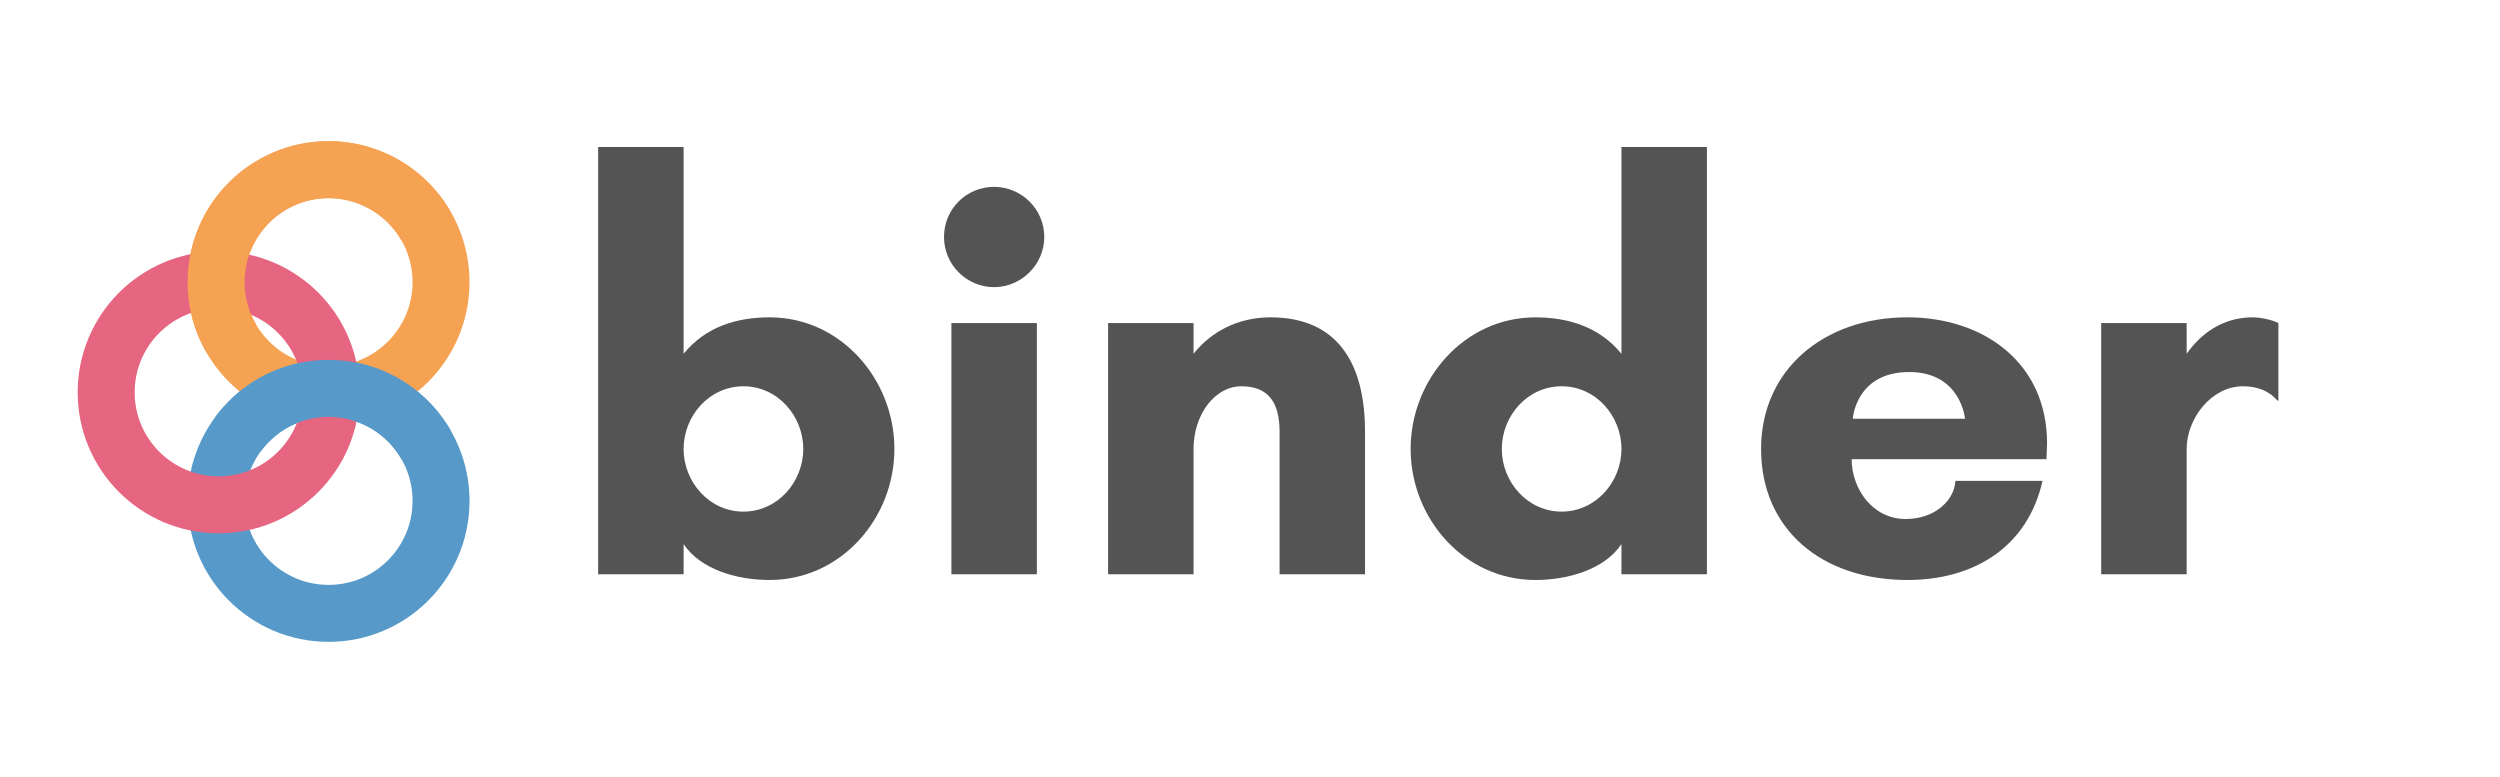
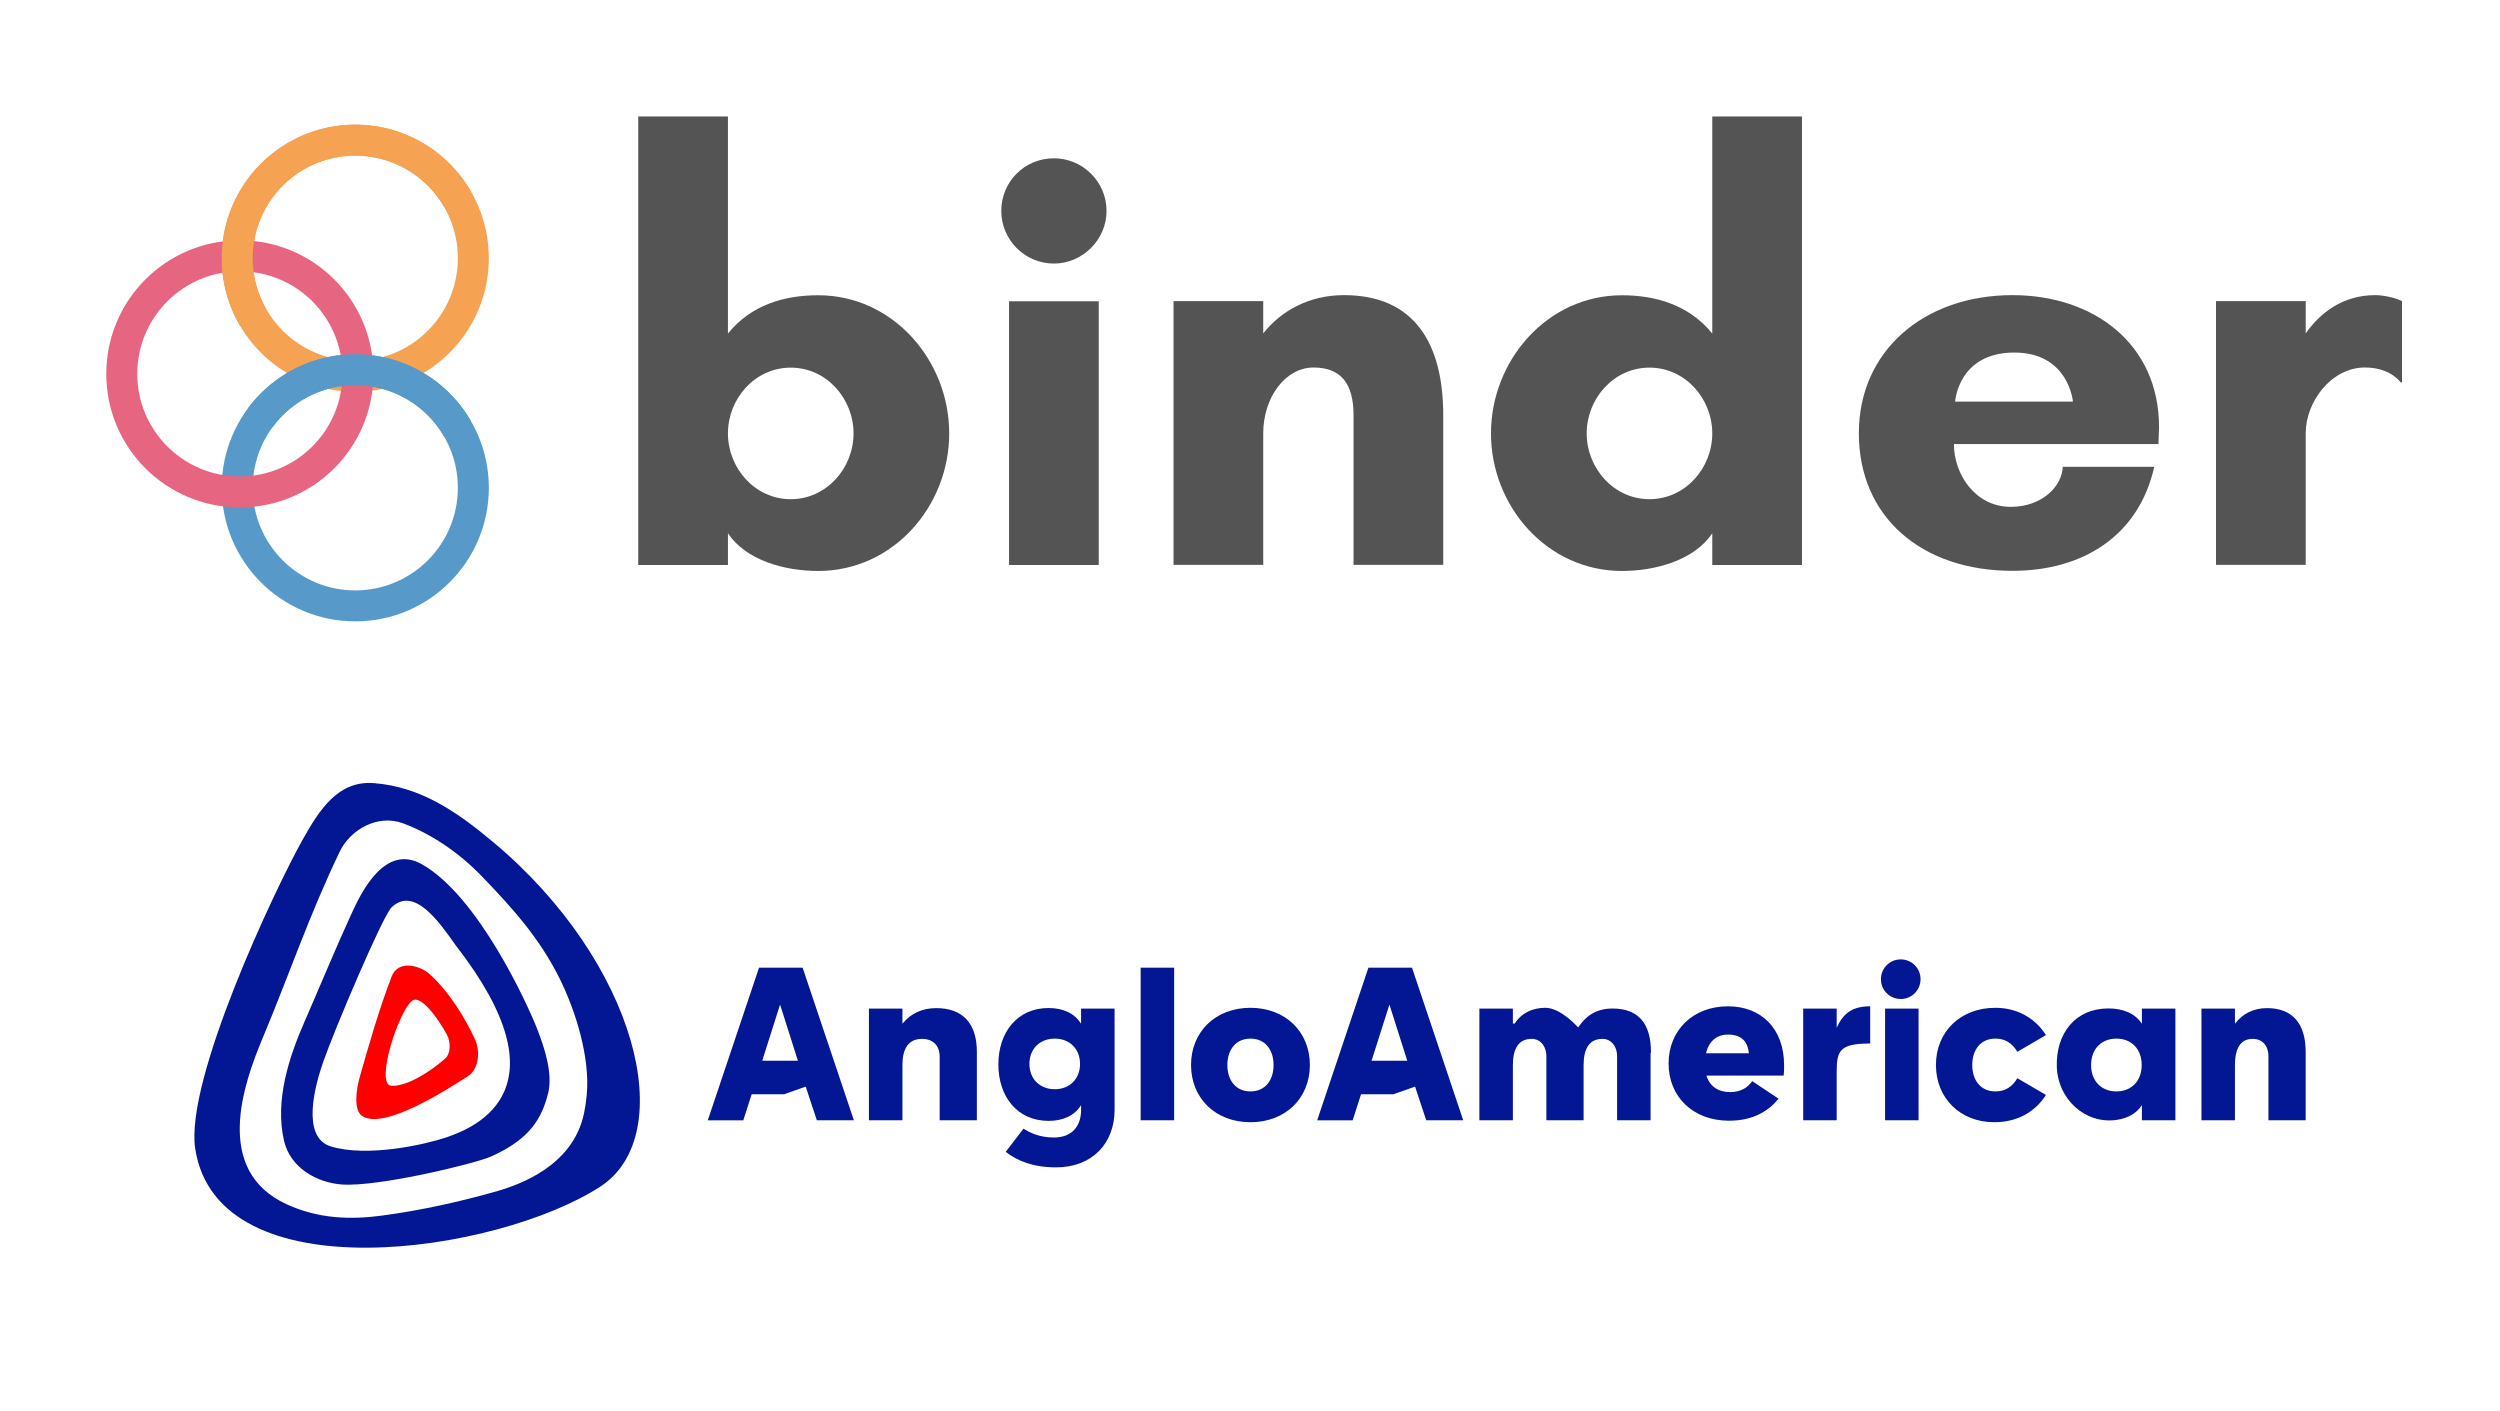
- <svg xmlns="http://www.w3.org/2000/svg" version="1.1" id="Layer_1" x="0px" y="0px" width="212.118px" height="65.883px" viewBox="0 0 212.118 65.883" enable-background="new 0 0 212.118 65.883" xml:space="preserve">
-   <switch>
-     <g>
-       <g>
-         <path fill="#545454" d="M50.751,48.727V12.472h7.251v17.547c1.885-2.32,4.544-3.094,7.299-3.094     c6.042,0,10.586,5.269,10.586,11.167S71.344,49.21,65.302,49.21c-2.755,0-5.849-0.87-7.299-3.046v2.562H50.751z M63.078,43.409     c2.9,0,5.076-2.514,5.076-5.317s-2.175-5.317-5.076-5.317s-5.076,2.514-5.076,5.317S60.178,43.409,63.078,43.409z" />
-         <path fill="#545454" d="M84.35,15.855c2.32,0,4.254,1.885,4.254,4.254c0,2.32-1.934,4.254-4.254,4.254     c-2.369,0-4.254-1.934-4.254-4.254C80.096,17.741,81.981,15.855,84.35,15.855z M80.724,48.727V27.409h7.251v21.318H80.724z" />
-         <path fill="#545454" d="M115.819,48.727h-7.25V36.642c0-2.514-0.967-3.867-3.239-3.867s-4.061,2.417-4.061,5.317v10.635h-7.251     V27.409h7.251v2.61c1.45-1.837,3.722-3.094,6.526-3.094c5.704,0,8.024,3.916,8.024,9.716V48.727z" />
-         <path fill="#545454" d="M144.826,48.727h-7.251v-2.562c-1.45,2.176-4.592,3.046-7.299,3.046c-6.043,0-10.587-5.221-10.587-11.118     s4.544-11.167,10.587-11.167c2.707,0,5.414,0.773,7.299,3.094V12.472h7.251V48.727z M132.499,32.774     c-2.9,0-5.075,2.514-5.075,5.317s2.175,5.317,5.075,5.317s5.076-2.514,5.076-5.317S135.399,32.774,132.499,32.774z" />
-         <path fill="#545454" d="M173.639,38.962h-16.532c0,2.466,1.74,5.075,4.592,5.075c2.562,0,4.158-1.691,4.206-3.238h7.396     c-1.256,5.607-5.801,8.411-11.456,8.411c-7.348,0-12.423-4.351-12.423-11.118c0-6.671,5.269-11.167,12.423-11.167     c6.478,0,11.843,3.867,11.843,10.683C173.687,38.043,173.639,38.527,173.639,38.962z M166.726,35.53c0,0-0.338-3.964-4.736-3.964     c-4.545,0-4.786,3.964-4.786,3.964H166.726z" />
-         <path fill="#545454" d="M185.532,38.092v10.635h-7.251V27.409h7.251v2.61c1.111-1.595,2.949-3.094,5.607-3.094     c0.629,0,1.596,0.193,2.176,0.483v6.574h-0.098c-0.725-0.87-1.788-1.208-2.9-1.208C187.61,32.774,185.532,35.53,185.532,38.092z" />
+ <svg xmlns="http://www.w3.org/2000/svg" version="1.1" width="390" height="220" viewBox="0 0 390 220" xml:space="preserve">
+   <defs>
+ </defs>
+   <g transform="matrix(1 0 0 1 195 110)" id="373ef8f8-da3e-4882-96e7-5b6bbf057cc7">
+     <rect style="stroke: none; stroke-width: 1; stroke-dasharray: none; stroke-linecap: butt; stroke-dashoffset: 0; stroke-linejoin: miter; stroke-miterlimit: 4; fill: rgb(255,255,255); fill-rule: nonzero; opacity: 1; visibility: hidden;" vector-effect="non-scaling-stroke" x="-195" y="-110" rx="0" ry="0" width="390" height="220" />
+   </g>
+   <g transform="matrix(Infinity NaN NaN Infinity 0 0)" id="8f44409c-da7a-4d6d-b219-5738fd509375">
+ </g>
+   <g transform="matrix(1.93 0 0 1.93 195 58.19)">
+     <g style="" vector-effect="non-scaling-stroke">
+       <g transform="matrix(1 0 0 1 -36.88 -2.37)">
+         <path style="stroke: none; stroke-width: 1; stroke-dasharray: none; stroke-linecap: butt; stroke-dashoffset: 0; stroke-linejoin: miter; stroke-miterlimit: 4; fill: rgb(84,84,84); fill-rule: nonzero; opacity: 1;" vector-effect="non-scaling-stroke" transform=" translate(-63.32, -30.84)" d="M 50.751 48.727 L 50.751 12.472 L 58.002 12.472 L 58.002 30.019 C 59.887 27.699 62.546 26.925 65.301 26.925 C 71.343 26.925 75.887 32.194 75.887 38.092 C 75.887 43.99 71.344 49.21 65.302 49.21 C 62.547 49.21 59.453 48.34 58.003 46.164 L 58.003 48.726 L 50.751 48.726 z M 63.078 43.409 C 65.978 43.409 68.154 40.895 68.154 38.092 C 68.154 35.289 65.979 32.775 63.078 32.775 C 60.177 32.775 58.002 35.289 58.002 38.092 C 58.002 40.895 60.178 43.409 63.078 43.409 z" stroke-linecap="round" />
      </g>
-       <circle fill="none" stroke="#F5A252" stroke-width="4.834" stroke-miterlimit="10" cx="27.879" cy="23.939" r="9.542" />
-       <circle fill="none" stroke="#579ACA" stroke-width="4.834" stroke-miterlimit="10" cx="27.879" cy="42.499" r="9.543" />
-       <circle fill="none" stroke="#E66581" stroke-width="4.834" stroke-miterlimit="10" cx="18.551" cy="33.289" r="9.543" />
-       <path fill="none" stroke="#579ACA" stroke-width="4.834" stroke-miterlimit="10" d="M20.196,36.836    c0.759-1.031,1.74-1.927,2.921-2.607c4.566-2.63,10.401-1.06,13.031,3.507" />
-       <path fill="none" stroke="#F5A252" stroke-width="4.834" stroke-miterlimit="10" d="M19.61,28.701    c-2.63-4.566-1.061-10.401,3.507-13.032c4.567-2.63,10.401-1.059,13.031,3.508" />
+       <g transform="matrix(1 0 0 1 -15.85 -0.92)">
+         <path style="stroke: none; stroke-width: 1; stroke-dasharray: none; stroke-linecap: butt; stroke-dashoffset: 0; stroke-linejoin: miter; stroke-miterlimit: 4; fill: rgb(84,84,84); fill-rule: nonzero; opacity: 1;" vector-effect="non-scaling-stroke" transform=" translate(-84.35, -32.29)" d="M 84.35 15.855 C 86.67 15.855 88.604 17.74 88.604 20.109 C 88.604 22.429 86.67 24.363 84.35 24.363 C 81.981 24.363 80.096 22.429 80.096 20.109 C 80.096 17.741 81.981 15.855 84.35 15.855 z M 80.724 48.727 L 80.724 27.409 L 87.975 27.409 L 87.975 48.727 L 80.724 48.727 z" stroke-linecap="round" />
+       </g>
+       <g transform="matrix(1 0 0 1 4.72 4.61)">
+         <path style="stroke: none; stroke-width: 1; stroke-dasharray: none; stroke-linecap: butt; stroke-dashoffset: 0; stroke-linejoin: miter; stroke-miterlimit: 4; fill: rgb(84,84,84); fill-rule: nonzero; opacity: 1;" vector-effect="non-scaling-stroke" transform=" translate(-104.92, -37.83)" d="M 115.819 48.727 L 108.569 48.727 L 108.569 36.642 C 108.569 34.128 107.602 32.775 105.33 32.775 C 103.058 32.775 101.269 35.192 101.269 38.092 L 101.269 48.727 L 94.018 48.727 L 94.018 27.409 L 101.269 27.409 L 101.269 30.019 C 102.719 28.182 104.991 26.925 107.795 26.925 C 113.499 26.925 115.819 30.841 115.819 36.641 L 115.819 48.727 z" stroke-linecap="round" />
+       </g>
+       <g transform="matrix(1 0 0 1 32.05 -2.37)">
+         <path style="stroke: none; stroke-width: 1; stroke-dasharray: none; stroke-linecap: butt; stroke-dashoffset: 0; stroke-linejoin: miter; stroke-miterlimit: 4; fill: rgb(84,84,84); fill-rule: nonzero; opacity: 1;" vector-effect="non-scaling-stroke" transform=" translate(-132.26, -30.84)" d="M 144.826 48.727 L 137.575 48.727 L 137.575 46.165 C 136.125 48.341 132.983 49.211 130.276 49.211 C 124.233 49.211 119.689 43.99 119.689 38.093 C 119.689 32.196 124.233 26.926 130.276 26.926 C 132.983 26.926 135.69 27.699 137.575 30.02 L 137.575 12.472 L 144.826 12.472 L 144.826 48.727 z M 132.499 32.774 C 129.599 32.774 127.424 35.288 127.424 38.091 C 127.424 40.894 129.599 43.408 132.499 43.408 C 135.399 43.408 137.575 40.894 137.575 38.091 C 137.575 35.288 135.399 32.774 132.499 32.774 z" stroke-linecap="round" />
+       </g>
+       <g transform="matrix(1 0 0 1 61.35 4.85)">
+         <path style="stroke: none; stroke-width: 1; stroke-dasharray: none; stroke-linecap: butt; stroke-dashoffset: 0; stroke-linejoin: miter; stroke-miterlimit: 4; fill: rgb(84,84,84); fill-rule: nonzero; opacity: 1;" vector-effect="non-scaling-stroke" transform=" translate(-161.56, -38.07)" d="M 173.639 38.962 L 157.107 38.962 C 157.107 41.428 158.847 44.037 161.699 44.037 C 164.261 44.037 165.857 42.346 165.905 40.799 L 173.301 40.799 C 172.045 46.406 167.5 49.21 161.845 49.21 C 154.497 49.21 149.422 44.859 149.422 38.092 C 149.422 31.421 154.691 26.925 161.845 26.925 C 168.323 26.925 173.688 30.792 173.688 37.608 C 173.687 38.043 173.639 38.527 173.639 38.962 z M 166.726 35.53 C 166.726 35.53 166.388 31.566 161.99 31.566 C 157.445 31.566 157.204 35.53 157.204 35.53 L 166.726 35.53 z" stroke-linecap="round" />
+       </g>
+       <g transform="matrix(1 0 0 1 85.6 4.61)">
+         <path style="stroke: none; stroke-width: 1; stroke-dasharray: none; stroke-linecap: butt; stroke-dashoffset: 0; stroke-linejoin: miter; stroke-miterlimit: 4; fill: rgb(84,84,84); fill-rule: nonzero; opacity: 1;" vector-effect="non-scaling-stroke" transform=" translate(-185.8, -37.83)" d="M 185.532 38.092 L 185.532 48.727 L 178.281 48.727 L 178.281 27.409 L 185.532 27.409 L 185.532 30.019 C 186.643 28.424 188.481 26.925 191.139 26.925 C 191.768 26.925 192.735 27.118 193.315 27.408 L 193.315 33.982 L 193.217 33.982 C 192.492 33.112 191.429 32.774 190.317 32.774 C 187.61 32.774 185.532 35.53 185.532 38.092 z" stroke-linecap="round" />
+       </g>
+       <g transform="matrix(1 0 0 1 -72.32 -9.28)">
+         <circle style="stroke: rgb(245,162,82); stroke-width: 4.834; stroke-dasharray: none; stroke-linecap: butt; stroke-dashoffset: 0; stroke-linejoin: miter; stroke-miterlimit: 10; fill: none; fill-rule: nonzero; opacity: 1;" vector-effect="non-scaling-stroke" cx="0" cy="0" r="9.542" />
+       </g>
+       <g transform="matrix(1 0 0 1 -72.32 9.28)">
+         <circle style="stroke: rgb(87,154,202); stroke-width: 4.834; stroke-dasharray: none; stroke-linecap: butt; stroke-dashoffset: 0; stroke-linejoin: miter; stroke-miterlimit: 10; fill: none; fill-rule: nonzero; opacity: 1;" vector-effect="non-scaling-stroke" cx="0" cy="0" r="9.543" />
+       </g>
+       <g transform="matrix(1 0 0 1 -81.65 0.07)">
+         <circle style="stroke: rgb(230,101,129); stroke-width: 4.834; stroke-dasharray: none; stroke-linecap: butt; stroke-dashoffset: 0; stroke-linejoin: miter; stroke-miterlimit: 10; fill: none; fill-rule: nonzero; opacity: 1;" vector-effect="non-scaling-stroke" cx="0" cy="0" r="9.543" />
+       </g>
+       <g transform="matrix(1 0 0 1 -72.03 2.13)">
+         <path style="stroke: rgb(87,154,202); stroke-width: 4.834; stroke-dasharray: none; stroke-linecap: butt; stroke-dashoffset: 0; stroke-linejoin: miter; stroke-miterlimit: 10; fill: none; fill-rule: nonzero; opacity: 1;" vector-effect="non-scaling-stroke" transform=" translate(-28.17, -35.35)" d="M 20.196 36.836 C 20.955 35.805 21.936 34.909 23.117 34.229 C 27.683 31.599 33.518 33.169 36.148 37.736" stroke-linecap="round" />
+       </g>
+       <g transform="matrix(1 0 0 1 -72.96 -11.67)">
+         <path style="stroke: rgb(245,162,82); stroke-width: 4.834; stroke-dasharray: none; stroke-linecap: butt; stroke-dashoffset: 0; stroke-linejoin: miter; stroke-miterlimit: 10; fill: none; fill-rule: nonzero; opacity: 1;" vector-effect="non-scaling-stroke" transform=" translate(-27.24, -21.55)" d="M 19.61 28.701 C 16.98 24.135 18.549 18.3 23.117 15.669 C 27.684 13.039 33.518 14.61 36.148 19.177" stroke-linecap="round" />
+       </g>
    </g>
-   </switch>
+   </g>
+   <g transform="matrix(1.49 0 0 1.49 390 255.22)">
+     <g style="" vector-effect="non-scaling-stroke">
+       <g transform="matrix(1 0 0 1 0 0)">
+         <path style="stroke: none; stroke-width: 1; stroke-dasharray: none; stroke-linecap: butt; stroke-dashoffset: 0; stroke-linejoin: miter; stroke-miterlimit: 4; fill: rgb(3,23,149); fill-rule: nonzero; opacity: 1;" vector-effect="non-scaling-stroke" transform=" translate(-92.15, -20.5)" d="M 26.168 5.381 C 23.004 2.737 19.868 0.583 15.796 0.264 C 12.701 0.021 11.077 2.542 9.612 5.146 C 7.166 9.496 -0.69 26.159 0.225 32.127 C 2.183 44.903 26.573 41.248 35.526 35.429 C 42.461 30.923 38.741 15.886 26.168 5.381 M 34.347 27.429 C 34.297 27.966 34.221 28.495 34.114 29.011 C 33.313 32.9 29.855 34.885 26.431 35.854 C 23.178 36.775 19.871 37.5 16.526 37.951 C 13.756 38.325 10.964 38.239 8.199 36.969 C 1.777 34.02 4.404 26.527 6.129 22.416 C 8.37 17.075 10.195 11.673 12.833 6.207 C 13.724 4.36 16.095 2.927 18.346 3.771 C 20.935 4.743 23.295 6.404 25.213 8.393 C 27.879 11.161 30.246 13.791 31.976 17.281 C 33.376 20.105 34.65 24.146 34.347 27.429 M 29.984 21.578 C 29.17 19.515 24.882 10.097 19.978 7.334 C 16.717 5.496 14.659 9.873 13.844 11.645 C 12.412 14.763 11.112 17.943 9.736 21.088 C 8.392 24.159 7.161 27.916 7.959 31.413 C 8.51 33.827 10.865 35.085 13.001 35.243 C 16.109 35.474 24.569 33.448 26.025 32.797 C 29.45 31.269 30.434 29.429 30.972 27.327 C 31.416 25.585 30.675 23.331 29.984 21.578 M 22.077 31.149 C 20.223 31.772 15.208 32.894 12.046 31.926 C 9.383 31.112 10.712 26.471 11.392 24.523 C 12.317 21.872 16.558 11.822 17.351 11.076 C 19.327 9.216 21.522 12.411 22.925 14.398 C 32.624 26.864 24.842 30.22 22.077 31.149 M 57.627 29.648 L 54.401 29.648 L 53.434 26.729 L 53.39 26.729 L 51.549 27.378 L 48.721 27.378 L 47.991 29.649 L 44.896 29.649 L 49.361 16.349 L 53.161 16.349 L 57.627 29.648 z M 49.64 24.458 L 52.75 24.458 L 51.204 19.592 L 51.185 19.592 L 49.64 24.458 z M 68.347 29.648 L 65.103 29.648 L 65.103 24.086 C 65.103 23.127 64.495 22.552 63.582 22.552 C 62.366 22.552 61.859 23.415 61.859 24.853 L 61.859 29.647 L 58.94 29.647 L 58.94 19.916 L 61.859 19.916 L 61.859 21.214 L 61.879 21.214 C 62.568 20.351 63.582 19.872 64.798 19.872 C 67.13 19.872 68.346 21.214 68.346 23.686 L 68.346 29.648 z M 77.43 19.916 L 80.349 19.916 L 80.349 28.736 C 80.349 31.629 78.433 33.751 75.239 33.751 C 73.232 33.751 71.863 33.173 70.859 32.401 L 72.41 30.376 C 72.921 30.704 73.779 31.148 75.056 31.148 C 76.644 31.148 77.428 30.164 77.428 28.737 L 77.428 28.35 L 77.41 28.35 C 76.881 29.218 75.877 29.7 74.6 29.7 C 71.862 29.7 70.22 27.578 70.22 24.781 C 70.22 21.984 71.862 19.863 74.6 19.863 C 75.877 19.863 76.881 20.345 77.41 21.213 L 77.428 21.213 L 77.428 19.916 z M 77.337 24.735 C 77.337 23.412 76.416 22.53 75.132 22.53 C 73.847 22.53 72.927 23.413 72.927 24.735 C 72.927 26.058 73.847 26.94 75.132 26.94 C 76.417 26.941 77.337 26.059 77.337 24.735 M 85.54 29.648 L 82.62 29.648 L 82.62 16.348 L 85.539 16.348 L 85.539 29.648 z M 87.012 24.831 C 87.012 21.954 89.122 19.845 92.19 19.845 C 95.259 19.845 97.368 21.954 97.368 24.831 C 97.368 27.708 95.258 29.817 92.19 29.817 C 89.122 29.817 87.012 27.708 87.012 24.831 M 94.204 24.831 C 94.204 23.508 93.475 22.53 92.19 22.53 C 90.905 22.53 90.177 23.508 90.177 24.831 C 90.177 26.154 90.906 27.132 92.19 27.132 C 93.475 27.132 94.204 26.155 94.204 24.831 M 110.733 29.648 L 107.508 29.648 L 106.541 26.729 L 106.498 26.729 L 104.656 27.378 L 101.828 27.378 L 101.098 29.649 L 98.004 29.649 L 102.469 16.349 L 106.269 16.349 L 110.733 29.648 z M 102.746 24.458 L 105.856 24.458 L 104.31 19.592 L 104.291 19.592 L 102.746 24.458 z M 127.061 23.809 L 127.061 29.648 L 124.142 29.648 L 124.142 24.086 C 124.142 23.127 123.558 22.552 122.877 22.552 C 121.709 22.552 121.223 23.415 121.223 24.853 L 121.223 29.647 L 117.979 29.647 L 117.979 24.085 C 117.979 23.126 117.395 22.551 116.714 22.551 C 115.546 22.551 115.06 23.414 115.06 24.852 L 115.06 29.646 L 112.141 29.646 L 112.141 19.915 L 115.06 19.915 L 115.06 21.213 L 115.225 21.213 C 115.781 20.324 116.74 19.844 117.89 19.844 C 119.252 19.844 120.728 21.537 120.728 21.537 L 120.766 21.537 C 121.341 20.674 122.205 19.907 123.739 19.907 C 126.04 19.907 127.095 21.249 127.095 23.723 M 138.739 25.755 L 131.927 25.755 C 132.215 26.676 132.944 27.193 133.999 27.193 C 134.958 27.193 135.571 26.752 135.916 26.234 L 138.218 27.768 C 137.355 28.823 136.012 29.686 133.903 29.686 C 130.739 29.686 128.629 27.577 128.629 24.7 C 128.629 21.823 130.739 19.714 133.807 19.714 C 136.684 19.714 138.697 21.632 138.697 24.853 C 138.697 25.141 138.697 25.448 138.659 25.755 M 135.629 23.809 C 135.533 22.85 135.054 22.179 133.807 22.179 C 132.81 22.179 132.139 22.774 131.889 23.809 L 135.629 23.809 z M 146.199 22.958 C 143.572 22.958 143.28 23.566 143.28 25.39 L 143.28 29.648 L 140.361 29.648 L 140.361 19.917 L 143.28 19.917 L 143.28 21.539 L 143.3 21.539 C 143.865 20.323 144.643 19.715 146.2 19.715 L 146.2 22.958 z M 147.136 17.352 C 147.136 16.393 147.903 15.626 148.862 15.626 C 149.821 15.626 150.588 16.393 150.588 17.352 C 150.588 18.311 149.821 19.078 148.862 19.078 C 147.903 19.078 147.136 18.311 147.136 17.352 M 150.416 29.648 L 147.497 29.648 L 147.497 19.917 L 150.416 19.917 L 150.416 29.648 z M 159.026 25.982 L 161.519 27.439 C 160.579 28.916 159.026 29.817 157.012 29.817 C 154.04 29.817 151.93 27.708 151.93 24.831 C 151.93 21.954 154.04 19.845 157.108 19.845 C 159.026 19.845 160.579 20.746 161.519 22.223 L 159.026 23.68 C 158.547 22.875 157.914 22.529 157.108 22.529 C 155.823 22.529 155.095 23.507 155.095 24.83 C 155.095 26.153 155.824 27.131 157.108 27.131 C 157.914 27.132 158.547 26.787 159.026 25.982 M 169.88 21.214 L 169.88 19.916 L 172.799 19.916 L 172.799 29.647 L 169.88 29.647 L 169.88 28.35 L 169.861 28.35 C 169.416 29.041 168.644 29.481 167.658 29.618 C 164.912 30.001 162.55 27.773 162.464 25.002 C 162.374 22.073 164.078 19.899 166.968 19.899 C 168.283 19.899 169.316 20.368 169.86 21.214 L 169.88 21.214 z M 169.862 24.831 C 169.862 23.412 168.941 22.53 167.657 22.53 C 166.371 22.53 165.451 23.413 165.451 24.831 C 165.451 26.25 166.371 27.132 167.657 27.132 C 168.941 27.132 169.862 26.25 169.862 24.831 M 184.152 29.648 L 180.908 29.648 L 180.908 24.086 C 180.908 23.127 180.361 22.552 179.54 22.552 C 178.445 22.552 177.989 23.415 177.989 24.853 L 177.989 29.647 L 175.07 29.647 L 175.07 19.916 L 177.989 19.916 L 177.989 21.214 L 178.009 21.214 C 178.663 20.351 179.626 19.872 180.782 19.872 C 182.997 19.872 184.153 21.214 184.153 23.686 L 184.153 29.648 z" stroke-linecap="round" />
+       </g>
+       <g transform="matrix(1 0 0 1 -72.58 2.35)">
+         <path style="stroke: none; stroke-width: 1; stroke-dasharray: none; stroke-linecap: butt; stroke-dashoffset: 0; stroke-linejoin: miter; stroke-miterlimit: 4; fill: rgb(255,0,0); fill-rule: nonzero; opacity: 1;" vector-effect="non-scaling-stroke" transform=" translate(-19.57, -22.85)" d="M 24.61 22.599 C 23.791 20.821 22.405 18.477 20.608 16.869 C 19.915 16.25 17.924 15.522 17.316 17.182 C 16.219 20.074 15.36 23.065 14.541 25.958 C 14.315 26.757 13.946 28.761 14.798 29.291 C 16.749 30.509 22.275 26.9 23.983 25.813 C 24.958 25.196 25.083 23.626 24.61 22.599 M 22.011 24.267 C 20.783 25.353 18.745 26.698 17.328 26.642 C 15.869 26.585 17.917 20.216 19.105 19.247 C 20.065 18.465 22.155 22.063 22.278 22.442 C 22.481 23.063 22.457 23.872 22.011 24.267" stroke-linecap="round" />
+       </g>
+     </g>
+   </g>
+   <g transform="matrix(1.79 0 0 1.79 195 158.39)">
+     <g style="" vector-effect="non-scaling-stroke">
+       <g transform="matrix(1 0 0 1 0 0)">
+         <path style="stroke: none; stroke-width: 1; stroke-dasharray: none; stroke-linecap: butt; stroke-dashoffset: 0; stroke-linejoin: miter; stroke-miterlimit: 4; fill: rgb(3,23,149); fill-rule: nonzero; opacity: 1;" vector-effect="non-scaling-stroke" transform=" translate(-92.15, -20.5)" d="M 26.168 5.381 C 23.004 2.737 19.868 0.583 15.796 0.264 C 12.701 0.021 11.077 2.542 9.612 5.146 C 7.166 9.496 -0.69 26.159 0.225 32.127 C 2.183 44.903 26.573 41.248 35.526 35.429 C 42.461 30.923 38.741 15.886 26.168 5.381 M 34.347 27.429 C 34.297 27.966 34.221 28.495 34.114 29.011 C 33.313 32.9 29.855 34.885 26.431 35.854 C 23.178 36.775 19.871 37.5 16.526 37.951 C 13.756 38.325 10.964 38.239 8.199 36.969 C 1.777 34.02 4.404 26.527 6.129 22.416 C 8.37 17.075 10.195 11.673 12.833 6.207 C 13.724 4.36 16.095 2.927 18.346 3.771 C 20.935 4.743 23.295 6.404 25.213 8.393 C 27.879 11.161 30.246 13.791 31.976 17.281 C 33.376 20.105 34.65 24.146 34.347 27.429 M 29.984 21.578 C 29.17 19.515 24.882 10.097 19.978 7.334 C 16.717 5.496 14.659 9.873 13.844 11.645 C 12.412 14.763 11.112 17.943 9.736 21.088 C 8.392 24.159 7.161 27.916 7.959 31.413 C 8.51 33.827 10.865 35.085 13.001 35.243 C 16.109 35.474 24.569 33.448 26.025 32.797 C 29.45 31.269 30.434 29.429 30.972 27.327 C 31.416 25.585 30.675 23.331 29.984 21.578 M 22.077 31.149 C 20.223 31.772 15.208 32.894 12.046 31.926 C 9.383 31.112 10.712 26.471 11.392 24.523 C 12.317 21.872 16.558 11.822 17.351 11.076 C 19.327 9.216 21.522 12.411 22.925 14.398 C 32.624 26.864 24.842 30.22 22.077 31.149 M 57.627 29.648 L 54.401 29.648 L 53.434 26.729 L 53.39 26.729 L 51.549 27.378 L 48.721 27.378 L 47.991 29.649 L 44.896 29.649 L 49.361 16.349 L 53.161 16.349 L 57.627 29.648 z M 49.64 24.458 L 52.75 24.458 L 51.204 19.592 L 51.185 19.592 L 49.64 24.458 z M 68.347 29.648 L 65.103 29.648 L 65.103 24.086 C 65.103 23.127 64.495 22.552 63.582 22.552 C 62.366 22.552 61.859 23.415 61.859 24.853 L 61.859 29.647 L 58.94 29.647 L 58.94 19.916 L 61.859 19.916 L 61.859 21.214 L 61.879 21.214 C 62.568 20.351 63.582 19.872 64.798 19.872 C 67.13 19.872 68.346 21.214 68.346 23.686 L 68.346 29.648 z M 77.43 19.916 L 80.349 19.916 L 80.349 28.736 C 80.349 31.629 78.433 33.751 75.239 33.751 C 73.232 33.751 71.863 33.173 70.859 32.401 L 72.41 30.376 C 72.921 30.704 73.779 31.148 75.056 31.148 C 76.644 31.148 77.428 30.164 77.428 28.737 L 77.428 28.35 L 77.41 28.35 C 76.881 29.218 75.877 29.7 74.6 29.7 C 71.862 29.7 70.22 27.578 70.22 24.781 C 70.22 21.984 71.862 19.863 74.6 19.863 C 75.877 19.863 76.881 20.345 77.41 21.213 L 77.428 21.213 L 77.428 19.916 z M 77.337 24.735 C 77.337 23.412 76.416 22.53 75.132 22.53 C 73.847 22.53 72.927 23.413 72.927 24.735 C 72.927 26.058 73.847 26.94 75.132 26.94 C 76.417 26.941 77.337 26.059 77.337 24.735 M 85.54 29.648 L 82.62 29.648 L 82.62 16.348 L 85.539 16.348 L 85.539 29.648 z M 87.012 24.831 C 87.012 21.954 89.122 19.845 92.19 19.845 C 95.259 19.845 97.368 21.954 97.368 24.831 C 97.368 27.708 95.258 29.817 92.19 29.817 C 89.122 29.817 87.012 27.708 87.012 24.831 M 94.204 24.831 C 94.204 23.508 93.475 22.53 92.19 22.53 C 90.905 22.53 90.177 23.508 90.177 24.831 C 90.177 26.154 90.906 27.132 92.19 27.132 C 93.475 27.132 94.204 26.155 94.204 24.831 M 110.733 29.648 L 107.508 29.648 L 106.541 26.729 L 106.498 26.729 L 104.656 27.378 L 101.828 27.378 L 101.098 29.649 L 98.004 29.649 L 102.469 16.349 L 106.269 16.349 L 110.733 29.648 z M 102.746 24.458 L 105.856 24.458 L 104.31 19.592 L 104.291 19.592 L 102.746 24.458 z M 127.061 23.809 L 127.061 29.648 L 124.142 29.648 L 124.142 24.086 C 124.142 23.127 123.558 22.552 122.877 22.552 C 121.709 22.552 121.223 23.415 121.223 24.853 L 121.223 29.647 L 117.979 29.647 L 117.979 24.085 C 117.979 23.126 117.395 22.551 116.714 22.551 C 115.546 22.551 115.06 23.414 115.06 24.852 L 115.06 29.646 L 112.141 29.646 L 112.141 19.915 L 115.06 19.915 L 115.06 21.213 L 115.225 21.213 C 115.781 20.324 116.74 19.844 117.89 19.844 C 119.252 19.844 120.728 21.537 120.728 21.537 L 120.766 21.537 C 121.341 20.674 122.205 19.907 123.739 19.907 C 126.04 19.907 127.095 21.249 127.095 23.723 M 138.739 25.755 L 131.927 25.755 C 132.215 26.676 132.944 27.193 133.999 27.193 C 134.958 27.193 135.571 26.752 135.916 26.234 L 138.218 27.768 C 137.355 28.823 136.012 29.686 133.903 29.686 C 130.739 29.686 128.629 27.577 128.629 24.7 C 128.629 21.823 130.739 19.714 133.807 19.714 C 136.684 19.714 138.697 21.632 138.697 24.853 C 138.697 25.141 138.697 25.448 138.659 25.755 M 135.629 23.809 C 135.533 22.85 135.054 22.179 133.807 22.179 C 132.81 22.179 132.139 22.774 131.889 23.809 L 135.629 23.809 z M 146.199 22.958 C 143.572 22.958 143.28 23.566 143.28 25.39 L 143.28 29.648 L 140.361 29.648 L 140.361 19.917 L 143.28 19.917 L 143.28 21.539 L 143.3 21.539 C 143.865 20.323 144.643 19.715 146.2 19.715 L 146.2 22.958 z M 147.136 17.352 C 147.136 16.393 147.903 15.626 148.862 15.626 C 149.821 15.626 150.588 16.393 150.588 17.352 C 150.588 18.311 149.821 19.078 148.862 19.078 C 147.903 19.078 147.136 18.311 147.136 17.352 M 150.416 29.648 L 147.497 29.648 L 147.497 19.917 L 150.416 19.917 L 150.416 29.648 z M 159.026 25.982 L 161.519 27.439 C 160.579 28.916 159.026 29.817 157.012 29.817 C 154.04 29.817 151.93 27.708 151.93 24.831 C 151.93 21.954 154.04 19.845 157.108 19.845 C 159.026 19.845 160.579 20.746 161.519 22.223 L 159.026 23.68 C 158.547 22.875 157.914 22.529 157.108 22.529 C 155.823 22.529 155.095 23.507 155.095 24.83 C 155.095 26.153 155.824 27.131 157.108 27.131 C 157.914 27.132 158.547 26.787 159.026 25.982 M 169.88 21.214 L 169.88 19.916 L 172.799 19.916 L 172.799 29.647 L 169.88 29.647 L 169.88 28.35 L 169.861 28.35 C 169.416 29.041 168.644 29.481 167.658 29.618 C 164.912 30.001 162.55 27.773 162.464 25.002 C 162.374 22.073 164.078 19.899 166.968 19.899 C 168.283 19.899 169.316 20.368 169.86 21.214 L 169.88 21.214 z M 169.862 24.831 C 169.862 23.412 168.941 22.53 167.657 22.53 C 166.371 22.53 165.451 23.413 165.451 24.831 C 165.451 26.25 166.371 27.132 167.657 27.132 C 168.941 27.132 169.862 26.25 169.862 24.831 M 184.152 29.648 L 180.908 29.648 L 180.908 24.086 C 180.908 23.127 180.361 22.552 179.54 22.552 C 178.445 22.552 177.989 23.415 177.989 24.853 L 177.989 29.647 L 175.07 29.647 L 175.07 19.916 L 177.989 19.916 L 177.989 21.214 L 178.009 21.214 C 178.663 20.351 179.626 19.872 180.782 19.872 C 182.997 19.872 184.153 21.214 184.153 23.686 L 184.153 29.648 z" stroke-linecap="round" />
+       </g>
+       <g transform="matrix(1 0 0 1 -72.58 2.35)">
+         <path style="stroke: none; stroke-width: 1; stroke-dasharray: none; stroke-linecap: butt; stroke-dashoffset: 0; stroke-linejoin: miter; stroke-miterlimit: 4; fill: rgb(255,0,0); fill-rule: nonzero; opacity: 1;" vector-effect="non-scaling-stroke" transform=" translate(-19.57, -22.85)" d="M 24.61 22.599 C 23.791 20.821 22.405 18.477 20.608 16.869 C 19.915 16.25 17.924 15.522 17.316 17.182 C 16.219 20.074 15.36 23.065 14.541 25.958 C 14.315 26.757 13.946 28.761 14.798 29.291 C 16.749 30.509 22.275 26.9 23.983 25.813 C 24.958 25.196 25.083 23.626 24.61 22.599 M 22.011 24.267 C 20.783 25.353 18.745 26.698 17.328 26.642 C 15.869 26.585 17.917 20.216 19.105 19.247 C 20.065 18.465 22.155 22.063 22.278 22.442 C 22.481 23.063 22.457 23.872 22.011 24.267" stroke-linecap="round" />
+       </g>
+     </g>
+   </g>
</svg>
